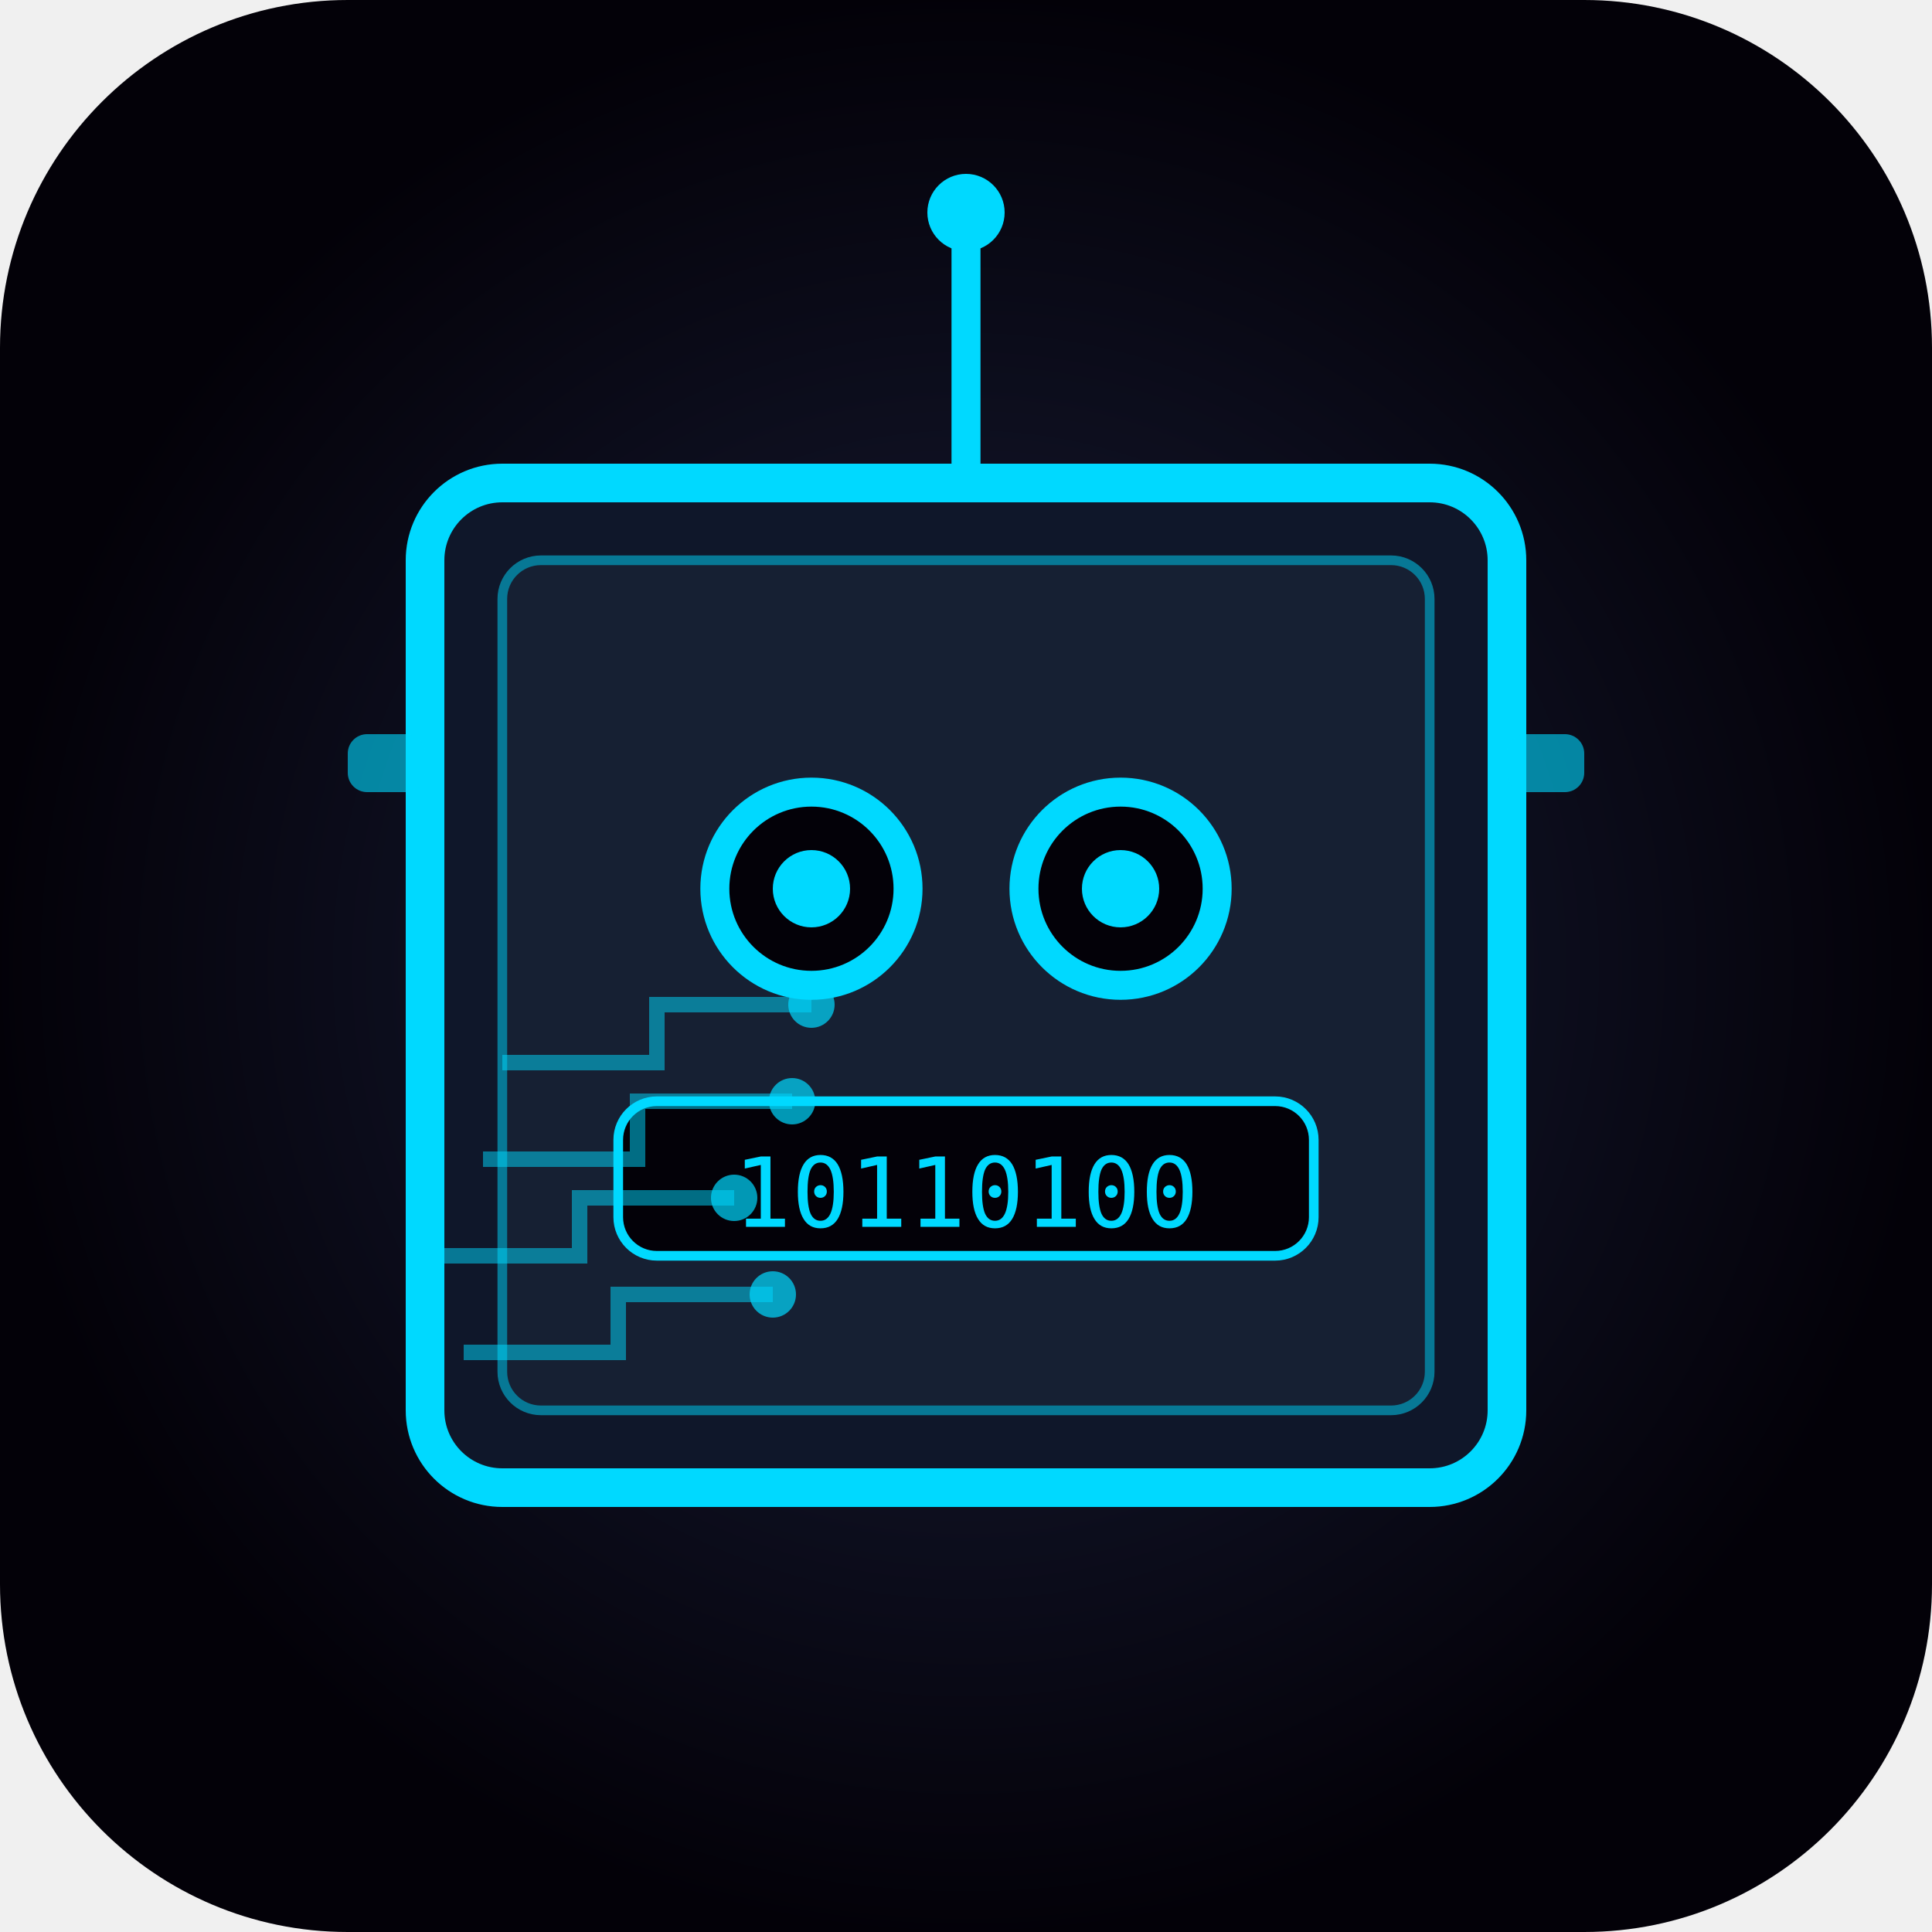
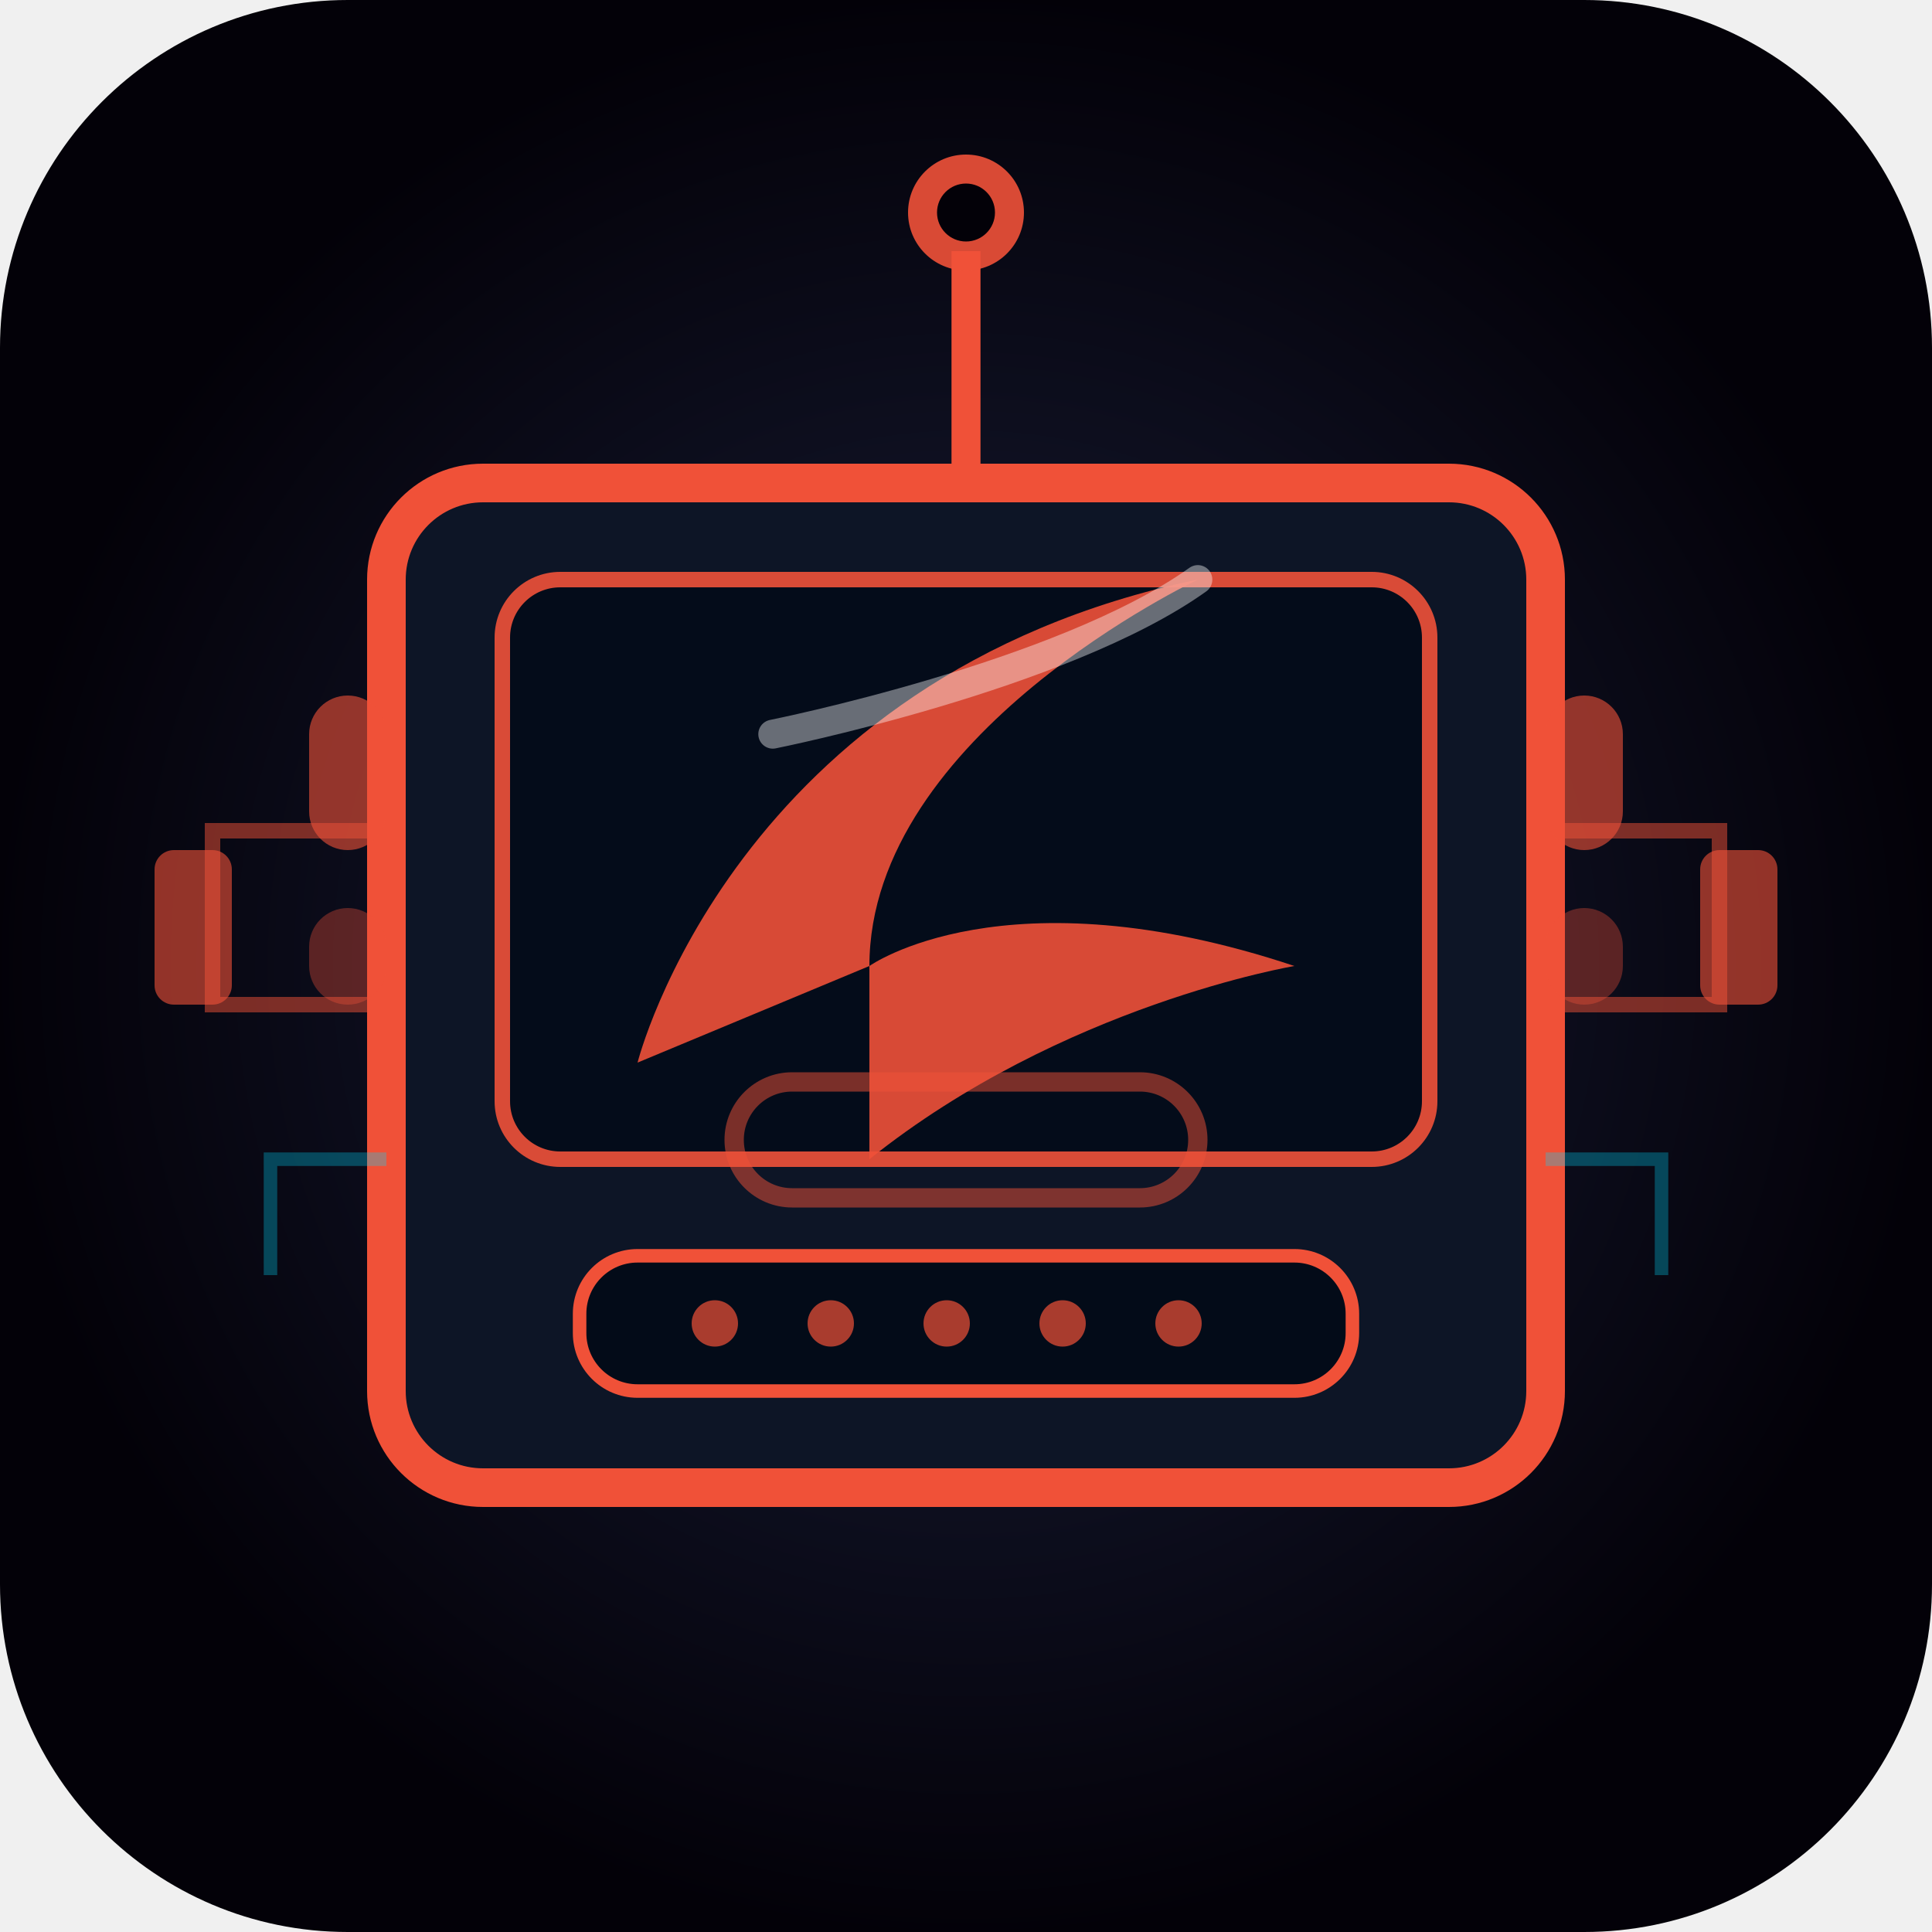
<svg xmlns="http://www.w3.org/2000/svg" viewBox="0 0 100 100" width="200" height="200">
  <defs>
    <radialGradient id="bg" cx="50%" cy="50%" r="50%">
      <stop offset="0%" stop-color="#1a1f3a" />
      <stop offset="100%" stop-color="#030108" />
    </radialGradient>
  </defs>
  <rect width="100" height="100" rx="18" fill="url(#bg)" />
-   <line x1="50" y1="25" x2="50" y2="12" stroke="#00D9FF" stroke-width="1.5" />
-   <circle cx="50" cy="11" r="2" fill="#00D9FF" />
-   <rect x="22" y="25" width="56" height="52" rx="4" fill="#0F172A" stroke="#00D9FF" stroke-width="2" />
-   <rect x="26" y="29" width="48" height="44" rx="2" fill="#1E293B" stroke="#00D9FF" stroke-width="0.5" opacity="0.5" />
-   <circle cx="42" cy="46" r="5" fill="#030108" stroke="#00D9FF" stroke-width="1.5" />
-   <circle cx="58" cy="46" r="5" fill="#030108" stroke="#00D9FF" stroke-width="1.5" />
-   <circle cx="42" cy="46" r="2" fill="#00D9FF" />
-   <circle cx="58" cy="46" r="2" fill="#00D9FF" />
-   <rect x="32" y="57" width="36" height="8" rx="2" fill="#030108" stroke="#00D9FF" stroke-width="0.5" />
-   <text x="50" y="63.5" text-anchor="middle" fill="#00D9FF" font-size="5" font-family="monospace">10110100</text>
-   <path d="M26,55 H34 V52 H42" stroke="#00D9FF" stroke-width="0.8" fill="none" opacity="0.5" />
-   <circle cx="42" cy="52" r="1.2" fill="#00D9FF" opacity="0.7" />
-   <path d="M25,60 H33 V57 H41" stroke="#00D9FF" stroke-width="0.8" fill="none" opacity="0.5" />
-   <circle cx="41" cy="57" r="1.2" fill="#00D9FF" opacity="0.7" />
-   <path d="M22,65 H30 V62 H38" stroke="#00D9FF" stroke-width="0.8" fill="none" opacity="0.5" />
-   <circle cx="38" cy="62" r="1.2" fill="#00D9FF" opacity="0.7" />
-   <path d="M24,70 H32 V67 H40" stroke="#00D9FF" stroke-width="0.8" fill="none" opacity="0.5" />
-   <circle cx="40" cy="67" r="1.2" fill="#00D9FF" opacity="0.7" />
-   <rect x="18" y="38" width="4" height="3" rx="1" fill="#00D9FF" opacity="0.6" />
-   <rect x="78" y="38" width="4" height="3" rx="1" fill="#00D9FF" opacity="0.6" />
+   <line x1="50" y1="25" x2="50" y2="13" stroke="#F05138" stroke-width="1.5" />
+   <circle cx="50" cy="11" r="3" fill="#F05138" opacity="0.9" />
+   <circle cx="50" cy="11" r="1.5" fill="#030108" />
+   <rect x="20" y="25" width="60" height="52" rx="5" fill="#0D1526" stroke="#F05138" stroke-width="2" />
+   <rect x="26" y="30" width="48" height="30" rx="3" fill="#030B18" stroke="#F05138" stroke-width="0.8" opacity="0.9" />
+   <path d="M33,55 C33,55 38,35 62,30 C62,30 45,38 45,50" fill="#F05138" opacity="0.9" />
+   <path d="M45,50 C45,50 52,45 67,50 C67,50 55,52 45,60 Z" fill="#F05138" opacity="0.9" />
+   <path d="M40,38 C40,38 55,35 62,30" fill="none" stroke="white" stroke-width="1.5" opacity="0.4" stroke-linecap="round" />
+   <rect x="38" y="56" width="24" height="6" rx="3" fill="none" stroke="#F05138" stroke-width="1" opacity="0.5" />
+   <rect x="30" y="65" width="40" height="7" rx="3" fill="#030B18" stroke="#F05138" stroke-width="0.7" />
+   <circle cx="37" cy="68.5" r="1.2" fill="#F05138" opacity="0.7" />
+   <circle cx="43" cy="68.5" r="1.2" fill="#F05138" opacity="0.7" />
+   <circle cx="49" cy="68.5" r="1.2" fill="#F05138" opacity="0.7" />
+   <circle cx="55" cy="68.5" r="1.2" fill="#F05138" opacity="0.7" />
+   <circle cx="61" cy="68.5" r="1.2" fill="#F05138" opacity="0.7" />
+   <rect x="16" y="36" width="4" height="8" rx="2" fill="#F05138" opacity="0.6" />
+   <rect x="80" y="36" width="4" height="8" rx="2" fill="#F05138" opacity="0.6" />
+   <rect x="16" y="47" width="4" height="5" rx="2" fill="#F05138" opacity="0.35" />
+   <rect x="80" y="47" width="4" height="5" rx="2" fill="#F05138" opacity="0.35" />
+   <path d="M20,43 H11 V52 H20" stroke="#F05138" stroke-width="0.8" fill="none" opacity="0.5" />
+   <rect x="8" y="44" width="4" height="8" rx="1" fill="#F05138" opacity="0.6" />
+   <path d="M80,43 H89 V52 H80" stroke="#F05138" stroke-width="0.8" fill="none" opacity="0.5" />
+   <rect x="88" y="44" width="4" height="8" rx="1" fill="#F05138" opacity="0.6" />
+   <path d="M20,60 H14 V66" stroke="#00D9FF" stroke-width="0.7" fill="none" opacity="0.3" />
+   <path d="M80,60 H86 V66" stroke="#00D9FF" stroke-width="0.7" fill="none" opacity="0.3" />
</svg>
